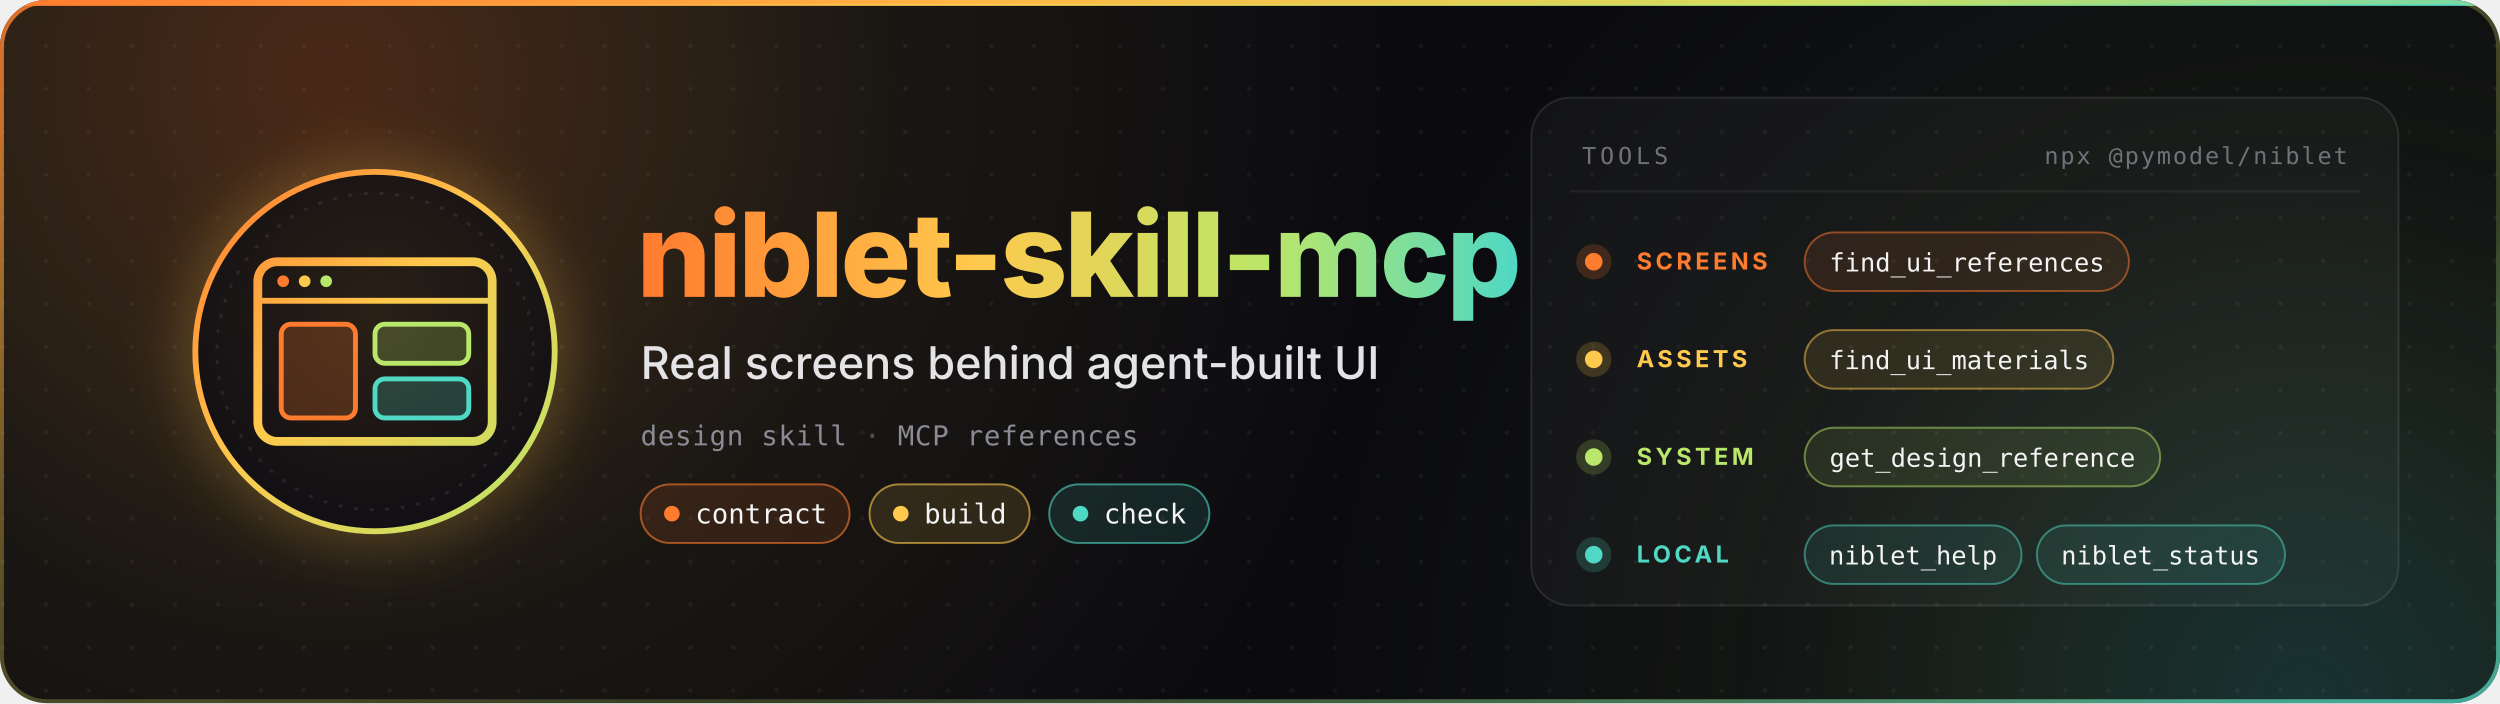
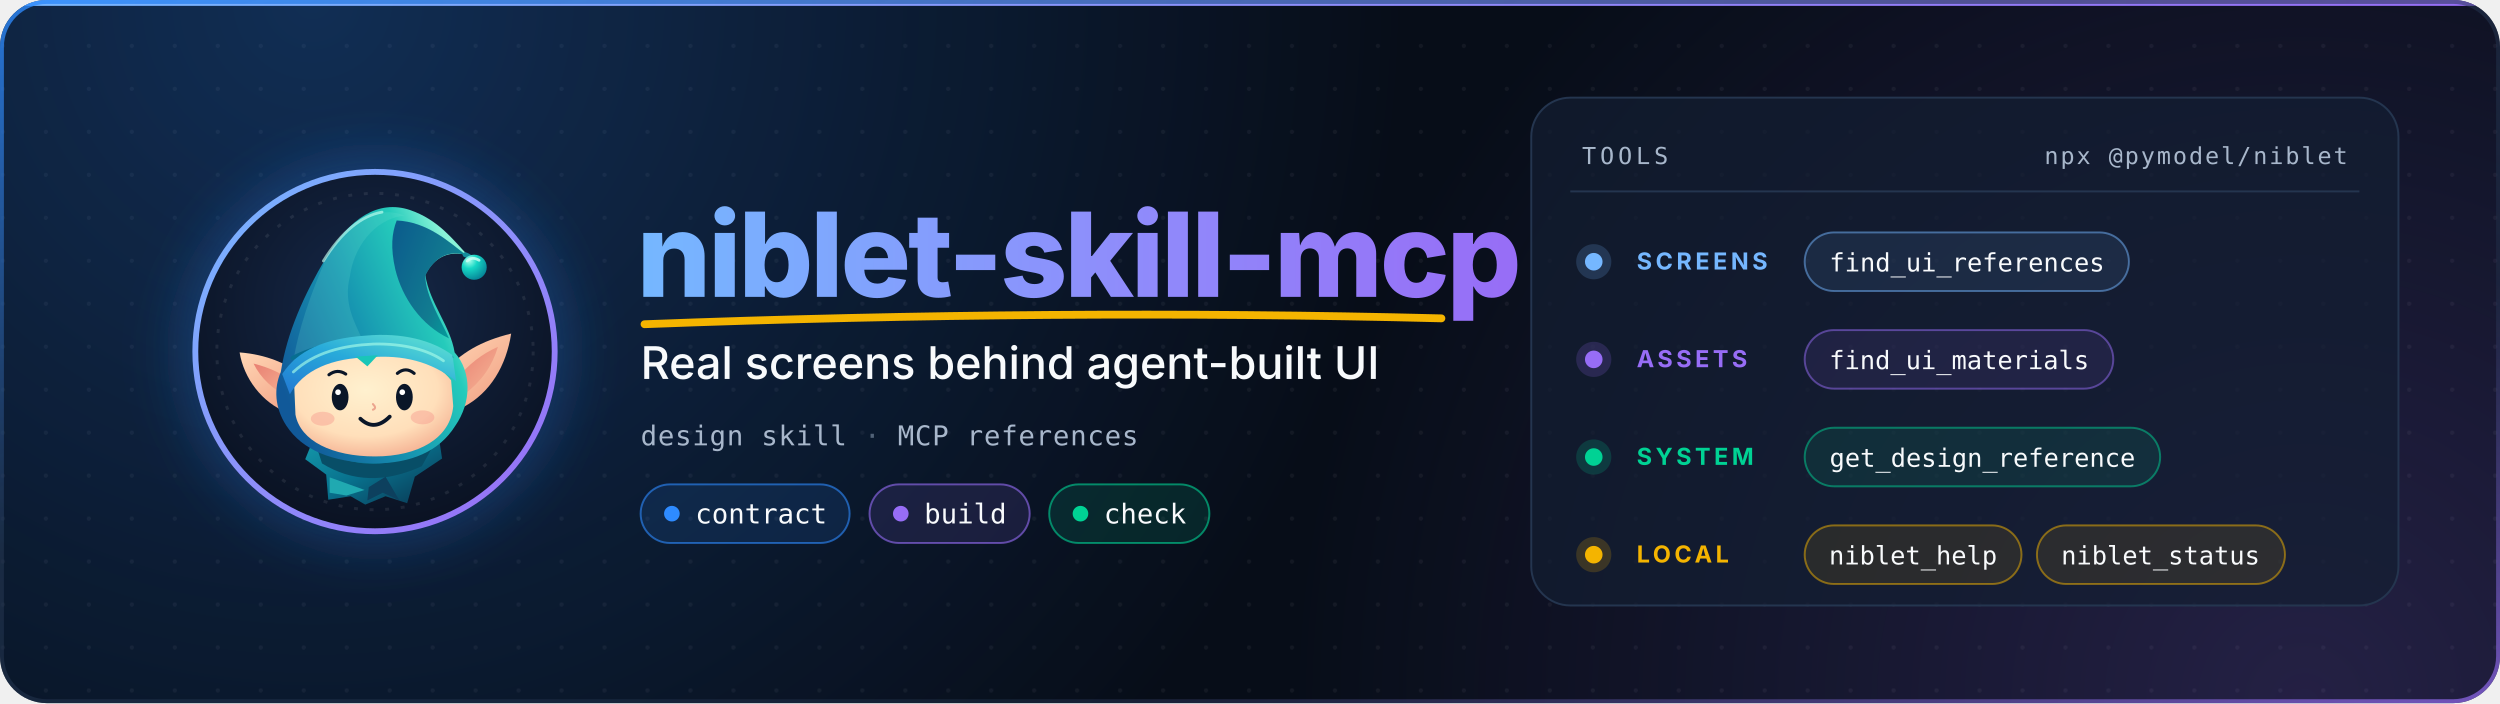
- <svg xmlns="http://www.w3.org/2000/svg" width="1280" height="360" viewBox="0 0 1280 360" role="img" aria-label="niblet-skill-mcp, with a screen-frame emblem: real screen references and a design skill for coding agents that build UI. Contract, build, check. References: find_ui_references. Materials: find_ui_materials. System: get_design_reference. Local: niblet_help, niblet_status.">
+ <svg xmlns="http://www.w3.org/2000/svg" width="1280" height="360" viewBox="0 0 1280 360" role="img" aria-label="niblet-skill-mcp, with a Niblet elf mascot: real screen references and a design skill for coding agents that build UI. Contract, build, check. Screens: find_ui_references. Assets: find_ui_materials. System: get_design_reference. Local: niblet_help, niblet_status.">
  <defs>
    <linearGradient id="brand" x1="0" y1="0" x2="1" y2="0">
-       <stop offset="0" stop-color="#ff7b2e" />
-       <stop offset="0.38" stop-color="#ffc94d" />
-       <stop offset="0.72" stop-color="#b9e769" />
-       <stop offset="1" stop-color="#4fd8c4" />
+       <stop offset="0" stop-color="#75b7ff" />
+       <stop offset="0.55" stop-color="#8f8cfb" />
+       <stop offset="1" stop-color="#976df6" />
    </linearGradient>
    <linearGradient id="brandDiag" gradientUnits="userSpaceOnUse" x1="104" y1="92" x2="280" y2="268">
-       <stop offset="0" stop-color="#ff7b2e" />
-       <stop offset="0.45" stop-color="#ffc94d" />
-       <stop offset="1" stop-color="#b9e769" />
+       <stop offset="0" stop-color="#75b7ff" />
+       <stop offset="0.55" stop-color="#8f8cfb" />
+       <stop offset="1" stop-color="#976df6" />
    </linearGradient>
    <linearGradient id="rim" x1="0" y1="0" x2="1" y2="1">
-       <stop offset="0" stop-color="#ff7b2e" stop-opacity="0.85" />
-       <stop offset="0.35" stop-color="#ffc94d" stop-opacity="0.35" />
-       <stop offset="0.65" stop-color="#b9e769" stop-opacity="0.2" />
-       <stop offset="1" stop-color="#4fd8c4" stop-opacity="0.75" />
+       <stop offset="0" stop-color="#2e8bff" stop-opacity="0.8" />
+       <stop offset="0.4" stop-color="#24354f" stop-opacity="0.6" />
+       <stop offset="0.7" stop-color="#24354f" stop-opacity="0.4" />
+       <stop offset="1" stop-color="#976df6" stop-opacity="0.7" />
    </linearGradient>
    <linearGradient id="rail" x1="0" y1="0" x2="0" y2="1">
-       <stop offset="0" stop-color="#ff7b2e" />
-       <stop offset="0.33" stop-color="#ffc94d" />
-       <stop offset="0.66" stop-color="#b9e769" />
-       <stop offset="1" stop-color="#4fd8c4" />
-     </linearGradient>
-     <radialGradient id="glowA" cx="170" cy="40" r="560" gradientUnits="userSpaceOnUse">
-       <stop offset="0" stop-color="#ff7b2e" stop-opacity="0.26" />
-       <stop offset="0.5" stop-color="#ffc94d" stop-opacity="0.07" />
-       <stop offset="1" stop-color="#ffc94d" stop-opacity="0" />
+       <stop offset="0" stop-color="#2e8bff" />
+       <stop offset="0.33" stop-color="#976df6" />
+       <stop offset="0.66" stop-color="#00d294" />
+       <stop offset="1" stop-color="#f4b400" />
+     </linearGradient>
+     <radialGradient id="glowA" cx="160" cy="0" r="560" gradientUnits="userSpaceOnUse">
+       <stop offset="0" stop-color="#2e8bff" stop-opacity="0.26" />
+       <stop offset="1" stop-color="#2e8bff" stop-opacity="0" />
    </radialGradient>
    <radialGradient id="glowB" cx="1180" cy="360" r="520" gradientUnits="userSpaceOnUse">
-       <stop offset="0" stop-color="#4fd8c4" stop-opacity="0.2" />
-       <stop offset="0.55" stop-color="#b9e769" stop-opacity="0.05" />
-       <stop offset="1" stop-color="#b9e769" stop-opacity="0" />
+       <stop offset="0" stop-color="#976df6" stop-opacity="0.2" />
+       <stop offset="1" stop-color="#976df6" stop-opacity="0" />
    </radialGradient>
    <radialGradient id="medal" cx="0.5" cy="0.38" r="0.62">
-       <stop offset="0" stop-color="#2a2016" />
-       <stop offset="1" stop-color="#110f14" />
+       <stop offset="0" stop-color="#16294a" />
+       <stop offset="1" stop-color="#0a1222" />
    </radialGradient>
    <pattern id="dots" width="22" height="22" patternUnits="userSpaceOnUse">
      <circle cx="1.5" cy="1.5" r="1.1" fill="#ffffff" fill-opacity="0.05" />
    </pattern>
    <filter id="soft" x="-50%" y="-50%" width="200%" height="200%">
      <feGaussianBlur stdDeviation="14" />
    </filter>
    <clipPath id="card">
      <rect width="1280" height="360" rx="24" />
    </clipPath>
  </defs>
  <g clip-path="url(#card)">
-     <rect width="1280" height="360" fill="#0a0a0f" />
+     <rect width="1280" height="360" fill="#070d18" />
    <rect width="1280" height="360" fill="url(#dots)" />
    <rect width="1280" height="360" fill="url(#glowA)" />
    <rect width="1280" height="360" fill="url(#glowB)" />
    <rect x="0" y="0" width="1280" height="3" fill="url(#brand)" />
  </g>
  <rect x="1" y="1" width="1278" height="358" rx="23" fill="none" stroke="url(#rim)" stroke-width="2" />
  <g>
-     <circle cx="192" cy="180" r="100" fill="#ffc94d" fill-opacity="0.22" filter="url(#soft)" />
+     <circle cx="192" cy="180" r="100" fill="#2e8bff" fill-opacity="0.24" filter="url(#soft)" />
    <circle cx="192" cy="180" r="92" fill="url(#medal)" />
    <circle cx="192" cy="180" r="92" fill="none" stroke="url(#brandDiag)" stroke-width="3" />
    <circle cx="192" cy="180" r="81" fill="none" stroke="#ffffff" stroke-opacity="0.08" stroke-width="1.5" stroke-dasharray="2 6" />
-     <rect x="132" y="134" width="120" height="92" rx="10" fill="none" stroke="url(#brandDiag)" stroke-width="4.5" />
-     <path d="M132 154 H252" stroke="url(#brandDiag)" stroke-width="3" />
-     <circle cx="145" cy="144" r="3" fill="#ff7b2e" />
-     <circle cx="156" cy="144" r="3" fill="#ffc94d" />
-     <circle cx="167" cy="144" r="3" fill="#b9e769" />
-     <rect x="144" y="166" width="38" height="48" rx="5" fill="#ff7b2e" fill-opacity="0.22" stroke="#ff7b2e" stroke-width="2.5" />
-     <rect x="192" y="166" width="48" height="20" rx="5" fill="#b9e769" fill-opacity="0.22" stroke="#b9e769" stroke-width="2.5" />
-     <rect x="192" y="194" width="48" height="20" rx="5" fill="#4fd8c4" fill-opacity="0.22" stroke="#4fd8c4" stroke-width="2.5" />
+     <svg x="112" y="96" width="160" height="164" viewBox="12 3 76 78">
+       <defs>
+         <linearGradient id="nb-hat" x1="0" y1="0.65" x2="0.9" y2="0.15" gradientUnits="objectBoundingBox">
+           <stop stop-color="#115999" />
+           <stop offset="0.46" stop-color="#1796B1" />
+           <stop offset="0.8" stop-color="#25CBBB" />
+           <stop offset="1" stop-color="#89F3D8" />
+         </linearGradient>
+         <linearGradient id="nb-hat-fold" x1="0" y1="0.2" x2="1" y2="0.8">
+           <stop stop-color="#0C5E8D" />
+           <stop offset="0.62" stop-color="#117B90" />
+           <stop offset="1" stop-color="#00A59F" />
+         </linearGradient>
+         <linearGradient id="nb-brim" x1="0" y1="1" x2="1" y2="0">
+           <stop stop-color="#2278D3" />
+           <stop offset="0.5" stop-color="#28AADA" />
+           <stop offset="1" stop-color="#67EAD0" />
+         </linearGradient>
+         <radialGradient id="nb-face" cx="45%" cy="35%" r="70%">
+           <stop stop-color="#FFF1CF" />
+           <stop offset="0.65" stop-color="#FFDFBA" />
+           <stop offset="1" stop-color="#F4AF91" />
+         </radialGradient>
+         <linearGradient id="nb-ear" x1="0" y1="0" x2="0.8" y2="1">
+           <stop stop-color="#FFD7B5" />
+           <stop offset="1" stop-color="#F2A185" />
+         </linearGradient>
+         <linearGradient id="nb-ear-inner" x1="0" y1="0" x2="1" y2="1">
+           <stop stop-color="#E98072" />
+           <stop offset="1" stop-color="#F6B797" />
+         </linearGradient>
+         <radialGradient id="nb-orb" cx="30%" cy="23%" r="80%">
+           <stop stop-color="#ABFFEC" />
+           <stop offset="0.4" stop-color="#16D7C5" />
+           <stop offset="1" stop-color="#078899" />
+         </radialGradient>
+         <linearGradient id="nb-cloak" x1="0" y1="0" x2="1" y2="1">
+           <stop stop-color="#169EAF" />
+           <stop offset="0.5" stop-color="#08718D" />
+           <stop offset="1" stop-color="#0A344F" />
+         </linearGradient>
+         <linearGradient id="nb-app" x1="0" y1="1" x2="0.9" y2="0">
+           <stop stop-color="#7360FF" />
+           <stop offset="0.44" stop-color="#2E8BFF" />
+           <stop offset="1" stop-color="#08DBC2" />
+         </linearGradient>
+         <linearGradient id="nb-magic" x1="0" y1="1" x2="1" y2="0">
+           <stop stop-color="#8B5CF6" />
+           <stop offset="0.55" stop-color="#2E8BFF" />
+           <stop offset="1" stop-color="#00D1B2" />
+         </linearGradient>
+         <linearGradient id="nb-soft" x1="0" y1="0" x2="1" y2="1">
+           <stop stop-color="#EEF5FF" />
+           <stop offset="0.6" stop-color="#F7F4FF" />
+           <stop offset="1" stop-color="#E8FAF8" />
+         </linearGradient>
+         <linearGradient id="nb-dark-surface" x1="0" y1="0" x2="1" y2="1">
+           <stop stop-color="#142A42" />
+           <stop offset="1" stop-color="#0A1628" />
+         </linearGradient>
+         <radialGradient id="nb-halo">
+           <stop stop-color="#A8EEE7" stop-opacity="0.55" />
+           <stop offset="1" stop-color="#DFEFFE" stop-opacity="0" />
+         </radialGradient>
+       </defs>
+       <g transform="translate(12 9) scale(1)">
+         <g transform="translate(-5 -8) scale(0.17)">
+           <g id="mascot-cloak">
+             <path d="M170 359C187 378 220 389 255 388C288 389 322 378 343 360L349 400L310 426L299 464L268 454L239 466L218 454L186 459L183 423L153 401Z" fill="url(#nb-cloak)" />
+             <path d="M169 382Q244 432 335 384L320 411Q242 447 177 407Z" fill="#084E67" />
+             <path d="M188 427L238 445L212 453L188 449Z" fill="#20A9B1" />
+             <path d="M268 426L288 460L264 449L242 460L244 441Z" fill="#0D405E" />
+           </g>
+           <g id="mascot-ears">
+             <path d="M153 282C126 264 98 251 59 248C65 285 91 320 127 334L161 316Z" fill="url(#nb-ear)" />
+             <path d="M350 277C377 248 404 232 448 221C441 267 418 306 380 326L350 311Z" fill="url(#nb-ear)" />
+             <path d="M137 292Q115 273 79 264Q94 295 132 314Z" fill="url(#nb-ear-inner)" />
+             <path d="M371 285Q395 255 429 240Q417 281 382 307Z" fill="url(#nb-ear-inner)" />
+           </g>
+           <g id="mascot-hood">
+             <path d="M118 276C127 219 151 166 183 112C217 55 258 29 303 44C344 58 365 87 386 109C359 101 337 112 325 137C331 177 361 210 367 248C392 276 391 320 368 353C345 390 304 407 252 407C191 405 149 388 126 353C109 327 108 299 118 276Z" fill="url(#nb-hat)" />
+             <path d="M183 113C216 65 253 35 295 52C250 57 222 100 217 139C207 178 225 207 234 228L136 260C143 216 160 166 183 113Z" fill="#72E5D4" opacity="0.18" />
+             <path d="M284 59C328 61 358 89 384 109C358 100 337 113 325 138C325 167 348 203 359 228C319 209 292 170 282 129C275 98 277 77 284 59Z" fill="url(#nb-hat-fold)" />
+             <path d="M179 117C205 75 234 52 263 47" fill="none" stroke="#C2FFF0" stroke-width="4" stroke-linecap="round" stroke-linejoin="round" opacity="0.66" />
+             <path d="M135 256C197 224 296 222 362 255" fill="none" stroke="#076E91" stroke-width="6" stroke-linecap="round" stroke-linejoin="round" />
+           </g>
+           <g id="mascot-face">
+             <path d="M137 290C153 265 189 252 245 251C301 247 340 260 362 288L365 325C361 371 315 397 253 397C192 397 146 375 139 337Z" fill="url(#nb-face)" />
+           </g>
+           <g id="mascot-hatband">
+             <path d="M120 279C142 245 181 228 239 224C292 219 336 231 364 252L369 289C333 261 293 251 245 255C191 256 150 273 131 308Z" fill="url(#nb-brim)" />
+             <path d="M136 276C166 248 207 238 251 236C295 235 330 245 351 260" fill="none" stroke="#A5FBE8" stroke-width="4" stroke-linecap="round" stroke-linejoin="round" opacity="0.65" />
+             <path d="M225 254L242 268L257 252Z" fill="#19C6B8" />
+           </g>
+           <g id="mascot-expression">
+             <ellipse cx="203" cy="312" rx="12" ry="19" fill="#0A1628" />
+             <ellipse cx="295" cy="312" rx="12" ry="19" fill="#0A1628" />
+             <circle cx="200" cy="305" r="4.1" fill="#FFFFFF" />
+             <circle cx="292" cy="305" r="4.1" fill="#FFFFFF" />
+             <path d="M187 280Q199 271 211 279M285 278Q297 268 309 278" fill="none" stroke="#0A1628" stroke-width="4.5" stroke-linecap="round" stroke-linejoin="round" />
+             <path d="M232 343Q252 362 274 340" fill="none" stroke="#0A1628" stroke-width="5.5" stroke-linecap="round" stroke-linejoin="round" />
+             <ellipse cx="178" cy="343" rx="17" ry="10" fill="#F58E85" opacity="0.38" />
+             <ellipse cx="321" cy="341" rx="17" ry="10" fill="#F58E85" opacity="0.38" />
+             <path d="M250 322Q256 328 250 330" fill="none" stroke="#ECA58E" stroke-width="3" stroke-linecap="round" stroke-linejoin="round" />
+           </g>
+           <g id="mascot-hat-orb">
+             <path d="M382 108Q392 111 394 121" fill="none" stroke="#148E9D" stroke-width="7" stroke-linecap="round" stroke-linejoin="round" />
+             <circle cx="395" cy="126" r="18" fill="url(#nb-orb)" />
+             <path d="M385 117Q392 110 402 116" fill="none" stroke="#D1FFF5" stroke-width="4" stroke-linecap="round" stroke-linejoin="round" opacity="0.8" />
+           </g>
+         </g>
+         <g fill="#FFFFFF" transform="translate(85 57) scale(0.0288086 -0.0288086)">
+           <path d="M111 0H419V691C419 755 418 882 412 1038C496 887 572 758 615 690L1049 0H1374V1490H1067V753C1067 690 1068 567 1072 452C1013 559 949 672 914 728L435 1490H111Z" transform="translate(0 0)" />
+           <path d="M104 0H399V1056H104ZM251 1189C348 1189 419 1256 419 1346C419 1436 348 1503 251 1503C154 1503 83 1436 83 1346C83 1256 154 1189 251 1189Z" transform="translate(1413.32 0)" />
+           <path d="M709 -22C985 -22 1166 198 1166 529C1166 853 981 1078 711 1078C574 1078 468 1024 400 910H399V1490H104V0H395V162H396C457 39 570 -22 709 -22ZM633 218C484 218 385 340 385 529C385 717 484 840 633 840C776 840 869 727 869 529C869 331 776 218 633 218Z" transform="translate(1844.64 0)" />
+           <path d="M399 1490H104V0H399Z" transform="translate(2996.96 0)" />
+           <path d="M586 -24C842 -24 1046 122 1085 332H816C789 250 710 197 595 197C440 197 350 298 345 454H1096V533C1096 855 887 1080 576 1080C273 1080 58 849 58 527C58 206 266 -24 586 -24ZM347 642C363 774 450 856 582 856C715 856 803 774 818 642Z" transform="translate(3428.28 0)" />
+           <path d="M711 1056H495V1344H200V1056H18V825H200V280C200 88 307 0 539 0H711V231H598C518 231 495 254 495 326V825H711Z" transform="translate(4506.6 0)" />
+         </g>
+         <path d="M249.514 11C251.014 19.0 251.514 19.5 259.514 21C251.514 22.5 251.014 23.0 249.514 31C248.014 23.0 247.514 22.5 239.514 21C247.514 19.5 248.014 19.0 249.514 11Z" fill="url(#nb-magic)" />
+         <g fill="#A8B7CB" transform="translate(88 85) scale(0.00537109 -0.00537109)">
+           <path d="M645 0C1099 0 1356 282 1356 748C1356 1210 1099 1490 664 1490H180V0ZM370 168V1322H651C996 1322 1172 1106 1172 748C1172 386 996 168 633 168Z" transform="translate(0 0)" />
+           <path d="M180 0H1097V168H370V668H1039V836H370V1322H1088V1490H180Z" transform="translate(1826.16 0)" />
+           <path d="M657 -26C1001 -26 1198 162 1198 406C1198 684 936 774 776 818L627 859C518 889 343 944 343 1100C343 1240 471 1342 664 1342C841 1342 975 1259 992 1114H1178C1169 1339 964 1510 670 1510C382 1510 158 1343 158 1091C158 893 298 770 538 702L718 651C877 606 1013 553 1013 409C1013 250 859 144 657 144C482 144 326 221 311 390H116C133 140 334 -26 657 -26Z" transform="translate(3405.32 0)" />
+           <path d="M370 1490H180V0H370Z" transform="translate(5067.48 0)" />
+           <path d="M789 -20C1144 -20 1400 216 1400 586V749H828V583H1214C1209 321 1038 156 789 156C515 156 307 364 307 744C307 1127 516 1334 778 1334C989 1334 1132 1214 1193 1023H1389C1335 1312 1092 1510 777 1510C395 1510 122 1217 122 744C122 273 391 -20 789 -20Z" transform="translate(5965.64 0)" />
+           <path d="M180 0H371V850C371 922 364 1071 356 1262C472 1055 529 955 597 848L1137 0H1363V1490H1173V576C1173 496 1174 369 1186 225C1118 360 1050 474 1010 537L404 1490H180Z" transform="translate(7841.8 0)" />
+           <path d="M180 0H1097V168H370V668H1039V836H370V1322H1088V1490H180Z" transform="translate(9732.96 0)" />
+           <path d="M180 0H370V578H691C703 578 714 578 726 579L1036 0H1256L922 613C1110 679 1198 832 1198 1030C1198 1296 1038 1490 690 1490H180ZM370 747V1323H680C917 1323 1009 1207 1009 1030C1009 855 917 747 682 747Z" transform="translate(11312.1 0)" />
+           <path d="M180 0H361V851C361 966 357 1142 354 1284C413 1109 471 935 504 851L842 0H1007L1340 851C1374 938 1436 1117 1490 1287C1486 1132 1483 961 1483 851V0H1670V1490H1399L1037 550C1008 475 962 328 927 211C892 332 845 478 817 550L450 1490H180Z" transform="translate(13902.4 0)" />
+           <path d="M783 -20C1088 -20 1332 166 1384 469H1194C1152 266 978 156 783 156C516 156 307 363 307 744C307 1126 515 1334 783 1334C977 1334 1152 1225 1194 1021H1384C1331 1328 1085 1510 783 1510C401 1510 122 1217 122 744C122 272 401 -20 783 -20Z" transform="translate(16100.6 0)" />
+           <path d="M180 0H370V539H691C1038 539 1198 750 1198 1016C1198 1281 1038 1490 690 1490H180ZM370 706V1323H680C918 1323 1009 1192 1009 1016C1009 839 918 706 682 706Z" transform="translate(17944.8 0)" />
+           <path d="M657 -26C1001 -26 1198 162 1198 406C1198 684 936 774 776 818L627 859C518 889 343 944 343 1100C343 1240 471 1342 664 1342C841 1342 975 1259 992 1114H1178C1169 1339 964 1510 670 1510C382 1510 158 1343 158 1091C158 893 298 770 538 702L718 651C877 606 1013 553 1013 409C1013 250 859 144 657 144C482 144 326 221 311 390H116C133 140 334 -26 657 -26Z" transform="translate(20525.1 0)" />
+           <path d="M180 0H370V489L585 716L1094 0H1319L716 845L1318 1490H1069L624 1009C533 911 450 813 367 706L370 980V1490H180Z" transform="translate(22187.2 0)" />
+           <path d="M370 1490H180V0H370Z" transform="translate(23911.4 0)" />
+           <path d="M180 0H1060V168H370V1490H180Z" transform="translate(24809.6 0)" />
+           <path d="M180 0H1060V168H370V1490H180Z" transform="translate(26315.7 0)" />
+         </g>
+       </g>
+     </svg>
  </g>
  <text x="326" y="152" fill="url(#brand)" font-family="Inter, ui-sans-serif, system-ui, -apple-system, 'Segoe UI', Helvetica, Arial, sans-serif" font-size="60" font-weight="800" letter-spacing="-1.5" textLength="415" lengthAdjust="spacingAndGlyphs">niblet-skill-mcp</text>
-   <text x="328" y="194" fill="#e4e4e7" font-family="Inter, ui-sans-serif, system-ui, -apple-system, 'Segoe UI', Helvetica, Arial, sans-serif" font-size="23" font-weight="500">Real screens behind agent-built UI</text>
-   <text x="328" y="228" fill="#8b8b96" font-family="ui-monospace, SFMono-Regular, Menlo, Consolas, monospace" font-size="14" letter-spacing="0.4">design skill <tspan fill="#52525b">·</tspan> MCP references</text>
-   <rect x="328" y="248" width="107" height="30" rx="15" fill="#ff7b2e" fill-opacity="0.12" stroke="#ff7b2e" stroke-opacity="0.6" />
-   <circle cx="344" cy="263" r="4" fill="#ff7b2e" />
-   <text x="356" y="268" fill="#f4f4f5" font-family="ui-monospace, SFMono-Regular, Menlo, Consolas, monospace" font-size="14">contract</text>
-   <rect x="445.2" y="248" width="82" height="30" rx="15" fill="#ffc94d" fill-opacity="0.12" stroke="#ffc94d" stroke-opacity="0.6" />
-   <circle cx="461.2" cy="263" r="4" fill="#ffc94d" />
-   <text x="473.2" y="268" fill="#f4f4f5" font-family="ui-monospace, SFMono-Regular, Menlo, Consolas, monospace" font-size="14">build</text>
-   <rect x="537.2" y="248" width="82" height="30" rx="15" fill="#4fd8c4" fill-opacity="0.12" stroke="#4fd8c4" stroke-opacity="0.6" />
-   <circle cx="553.2" cy="263" r="4" fill="#4fd8c4" />
-   <text x="565.2" y="268" fill="#f4f4f5" font-family="ui-monospace, SFMono-Regular, Menlo, Consolas, monospace" font-size="14">check</text>
-   <rect x="784" y="50" width="444" height="260" rx="20" fill="#ffffff" fill-opacity="0.035" stroke="#ffffff" stroke-opacity="0.1" />
-   <text x="810" y="84" fill="#71717a" font-family="ui-monospace, SFMono-Regular, Menlo, Consolas, monospace" font-size="12" letter-spacing="2">TOOLS</text>
-   <text x="1202" y="84" text-anchor="end" fill="#71717a" font-family="ui-monospace, SFMono-Regular, Menlo, Consolas, monospace" font-size="12" letter-spacing="1">npx @pymodel/niblet</text>
-   <path d="M804 98 H1208" stroke="#ffffff" stroke-opacity="0.07" />
+   <path d="M330 166 Q540 158 738 163" stroke="#f4b400" stroke-width="4" stroke-linecap="round" fill="none" />
+   <text x="328" y="194" fill="#f8fafc" font-family="Inter, ui-sans-serif, system-ui, -apple-system, 'Segoe UI', Helvetica, Arial, sans-serif" font-size="23" font-weight="500">Real screens behind agent-built UI</text>
+   <text x="328" y="228" fill="#a8b7cb" font-family="ui-monospace, SFMono-Regular, Menlo, Consolas, monospace" font-size="14" letter-spacing="0.4">design skill <tspan fill="#516277">·</tspan> MCP references</text>
+   <rect x="328" y="248" width="107" height="30" rx="15" fill="#2e8bff" fill-opacity="0.12" stroke="#2e8bff" stroke-opacity="0.6" />
+   <circle cx="344" cy="263" r="4" fill="#2e8bff" />
+   <text x="356" y="268" fill="#f8fafc" font-family="ui-monospace, SFMono-Regular, Menlo, Consolas, monospace" font-size="14">contract</text>
+   <rect x="445.2" y="248" width="82" height="30" rx="15" fill="#976df6" fill-opacity="0.12" stroke="#976df6" stroke-opacity="0.6" />
+   <circle cx="461.2" cy="263" r="4" fill="#976df6" />
+   <text x="473.2" y="268" fill="#f8fafc" font-family="ui-monospace, SFMono-Regular, Menlo, Consolas, monospace" font-size="14">build</text>
+   <rect x="537.2" y="248" width="82" height="30" rx="15" fill="#00d294" fill-opacity="0.12" stroke="#00d294" stroke-opacity="0.6" />
+   <circle cx="553.2" cy="263" r="4" fill="#00d294" />
+   <text x="565.2" y="268" fill="#f8fafc" font-family="ui-monospace, SFMono-Regular, Menlo, Consolas, monospace" font-size="14">check</text>
+   <rect x="784" y="50" width="444" height="260" rx="20" fill="#131f33" fill-opacity="0.7" stroke="#24354f" />
+   <text x="810" y="84" fill="#a8b7cb" font-family="ui-monospace, SFMono-Regular, Menlo, Consolas, monospace" font-size="12" letter-spacing="2">TOOLS</text>
+   <text x="1202" y="84" text-anchor="end" fill="#a8b7cb" font-family="ui-monospace, SFMono-Regular, Menlo, Consolas, monospace" font-size="12" letter-spacing="1">npx @pymodel/niblet</text>
+   <path d="M804 98 H1208" stroke="#24354f" />
  <path d="M816 134 V284" stroke="url(#rail)" stroke-width="2" stroke-opacity="0.55" />
-   <circle cx="816" cy="134" r="9" fill="#ff7b2e" fill-opacity="0.18" />
-   <circle cx="816" cy="134" r="4.5" fill="#ff7b2e" />
-   <text x="838" y="138" fill="#ff7b2e" font-family="Inter, ui-sans-serif, system-ui, -apple-system, 'Segoe UI', Helvetica, Arial, sans-serif" font-size="12" font-weight="700" letter-spacing="1.8">SCREENS</text>
-   <rect x="924" y="119" width="166" height="30" rx="15" fill="#ff7b2e" fill-opacity="0.1" stroke="#ff7b2e" stroke-opacity="0.5" />
-   <text x="1007.1" y="139" text-anchor="middle" fill="#f4f4f5" font-family="ui-monospace, SFMono-Regular, Menlo, Consolas, monospace" font-size="13">find_ui_references</text>
-   <circle cx="816" cy="184" r="9" fill="#ffc94d" fill-opacity="0.18" />
-   <circle cx="816" cy="184" r="4.5" fill="#ffc94d" />
-   <text x="838" y="188" fill="#ffc94d" font-family="Inter, ui-sans-serif, system-ui, -apple-system, 'Segoe UI', Helvetica, Arial, sans-serif" font-size="12" font-weight="700" letter-spacing="1.8">ASSETS</text>
-   <rect x="924" y="169" width="158" height="30" rx="15" fill="#ffc94d" fill-opacity="0.1" stroke="#ffc94d" stroke-opacity="0.5" />
-   <text x="1003.1" y="189" text-anchor="middle" fill="#f4f4f5" font-family="ui-monospace, SFMono-Regular, Menlo, Consolas, monospace" font-size="13">find_ui_materials</text>
-   <circle cx="816" cy="234" r="9" fill="#b9e769" fill-opacity="0.18" />
-   <circle cx="816" cy="234" r="4.5" fill="#b9e769" />
-   <text x="838" y="238" fill="#b9e769" font-family="Inter, ui-sans-serif, system-ui, -apple-system, 'Segoe UI', Helvetica, Arial, sans-serif" font-size="12" font-weight="700" letter-spacing="1.8">SYSTEM</text>
-   <rect x="924" y="219" width="182" height="30" rx="15" fill="#b9e769" fill-opacity="0.1" stroke="#b9e769" stroke-opacity="0.5" />
-   <text x="1015.0" y="239" text-anchor="middle" fill="#f4f4f5" font-family="ui-monospace, SFMono-Regular, Menlo, Consolas, monospace" font-size="13">get_design_reference</text>
-   <circle cx="816" cy="284" r="9" fill="#4fd8c4" fill-opacity="0.18" />
-   <circle cx="816" cy="284" r="4.5" fill="#4fd8c4" />
-   <text x="838" y="288" fill="#4fd8c4" font-family="Inter, ui-sans-serif, system-ui, -apple-system, 'Segoe UI', Helvetica, Arial, sans-serif" font-size="12" font-weight="700" letter-spacing="1.8">LOCAL</text>
-   <rect x="924" y="269" width="111" height="30" rx="15" fill="#4fd8c4" fill-opacity="0.1" stroke="#4fd8c4" stroke-opacity="0.5" />
-   <text x="979.5" y="289" text-anchor="middle" fill="#f4f4f5" font-family="ui-monospace, SFMono-Regular, Menlo, Consolas, monospace" font-size="13">niblet_help</text>
-   <rect x="1042.9" y="269" width="127" height="30" rx="15" fill="#4fd8c4" fill-opacity="0.1" stroke="#4fd8c4" stroke-opacity="0.5" />
-   <text x="1106.2" y="289" text-anchor="middle" fill="#f4f4f5" font-family="ui-monospace, SFMono-Regular, Menlo, Consolas, monospace" font-size="13">niblet_status</text>
+   <circle cx="816" cy="134" r="9" fill="#75b7ff" fill-opacity="0.18" />
+   <circle cx="816" cy="134" r="4.5" fill="#75b7ff" />
+   <text x="838" y="138" fill="#75b7ff" font-family="Inter, ui-sans-serif, system-ui, -apple-system, 'Segoe UI', Helvetica, Arial, sans-serif" font-size="12" font-weight="700" letter-spacing="1.8">SCREENS</text>
+   <rect x="924" y="119" width="166" height="30" rx="15" fill="#75b7ff" fill-opacity="0.1" stroke="#75b7ff" stroke-opacity="0.5" />
+   <text x="1007.1" y="139" text-anchor="middle" fill="#f8fafc" font-family="ui-monospace, SFMono-Regular, Menlo, Consolas, monospace" font-size="13">find_ui_references</text>
+   <circle cx="816" cy="184" r="9" fill="#976df6" fill-opacity="0.18" />
+   <circle cx="816" cy="184" r="4.5" fill="#976df6" />
+   <text x="838" y="188" fill="#976df6" font-family="Inter, ui-sans-serif, system-ui, -apple-system, 'Segoe UI', Helvetica, Arial, sans-serif" font-size="12" font-weight="700" letter-spacing="1.8">ASSETS</text>
+   <rect x="924" y="169" width="158" height="30" rx="15" fill="#976df6" fill-opacity="0.1" stroke="#976df6" stroke-opacity="0.5" />
+   <text x="1003.1" y="189" text-anchor="middle" fill="#f8fafc" font-family="ui-monospace, SFMono-Regular, Menlo, Consolas, monospace" font-size="13">find_ui_materials</text>
+   <circle cx="816" cy="234" r="9" fill="#00d294" fill-opacity="0.18" />
+   <circle cx="816" cy="234" r="4.5" fill="#00d294" />
+   <text x="838" y="238" fill="#00d294" font-family="Inter, ui-sans-serif, system-ui, -apple-system, 'Segoe UI', Helvetica, Arial, sans-serif" font-size="12" font-weight="700" letter-spacing="1.8">SYSTEM</text>
+   <rect x="924" y="219" width="182" height="30" rx="15" fill="#00d294" fill-opacity="0.1" stroke="#00d294" stroke-opacity="0.5" />
+   <text x="1015.0" y="239" text-anchor="middle" fill="#f8fafc" font-family="ui-monospace, SFMono-Regular, Menlo, Consolas, monospace" font-size="13">get_design_reference</text>
+   <circle cx="816" cy="284" r="9" fill="#f4b400" fill-opacity="0.18" />
+   <circle cx="816" cy="284" r="4.5" fill="#f4b400" />
+   <text x="838" y="288" fill="#f4b400" font-family="Inter, ui-sans-serif, system-ui, -apple-system, 'Segoe UI', Helvetica, Arial, sans-serif" font-size="12" font-weight="700" letter-spacing="1.8">LOCAL</text>
+   <rect x="924" y="269" width="111" height="30" rx="15" fill="#f4b400" fill-opacity="0.1" stroke="#f4b400" stroke-opacity="0.5" />
+   <text x="979.5" y="289" text-anchor="middle" fill="#f8fafc" font-family="ui-monospace, SFMono-Regular, Menlo, Consolas, monospace" font-size="13">niblet_help</text>
+   <rect x="1042.9" y="269" width="127" height="30" rx="15" fill="#f4b400" fill-opacity="0.1" stroke="#f4b400" stroke-opacity="0.5" />
+   <text x="1106.2" y="289" text-anchor="middle" fill="#f8fafc" font-family="ui-monospace, SFMono-Regular, Menlo, Consolas, monospace" font-size="13">niblet_status</text>
</svg>
